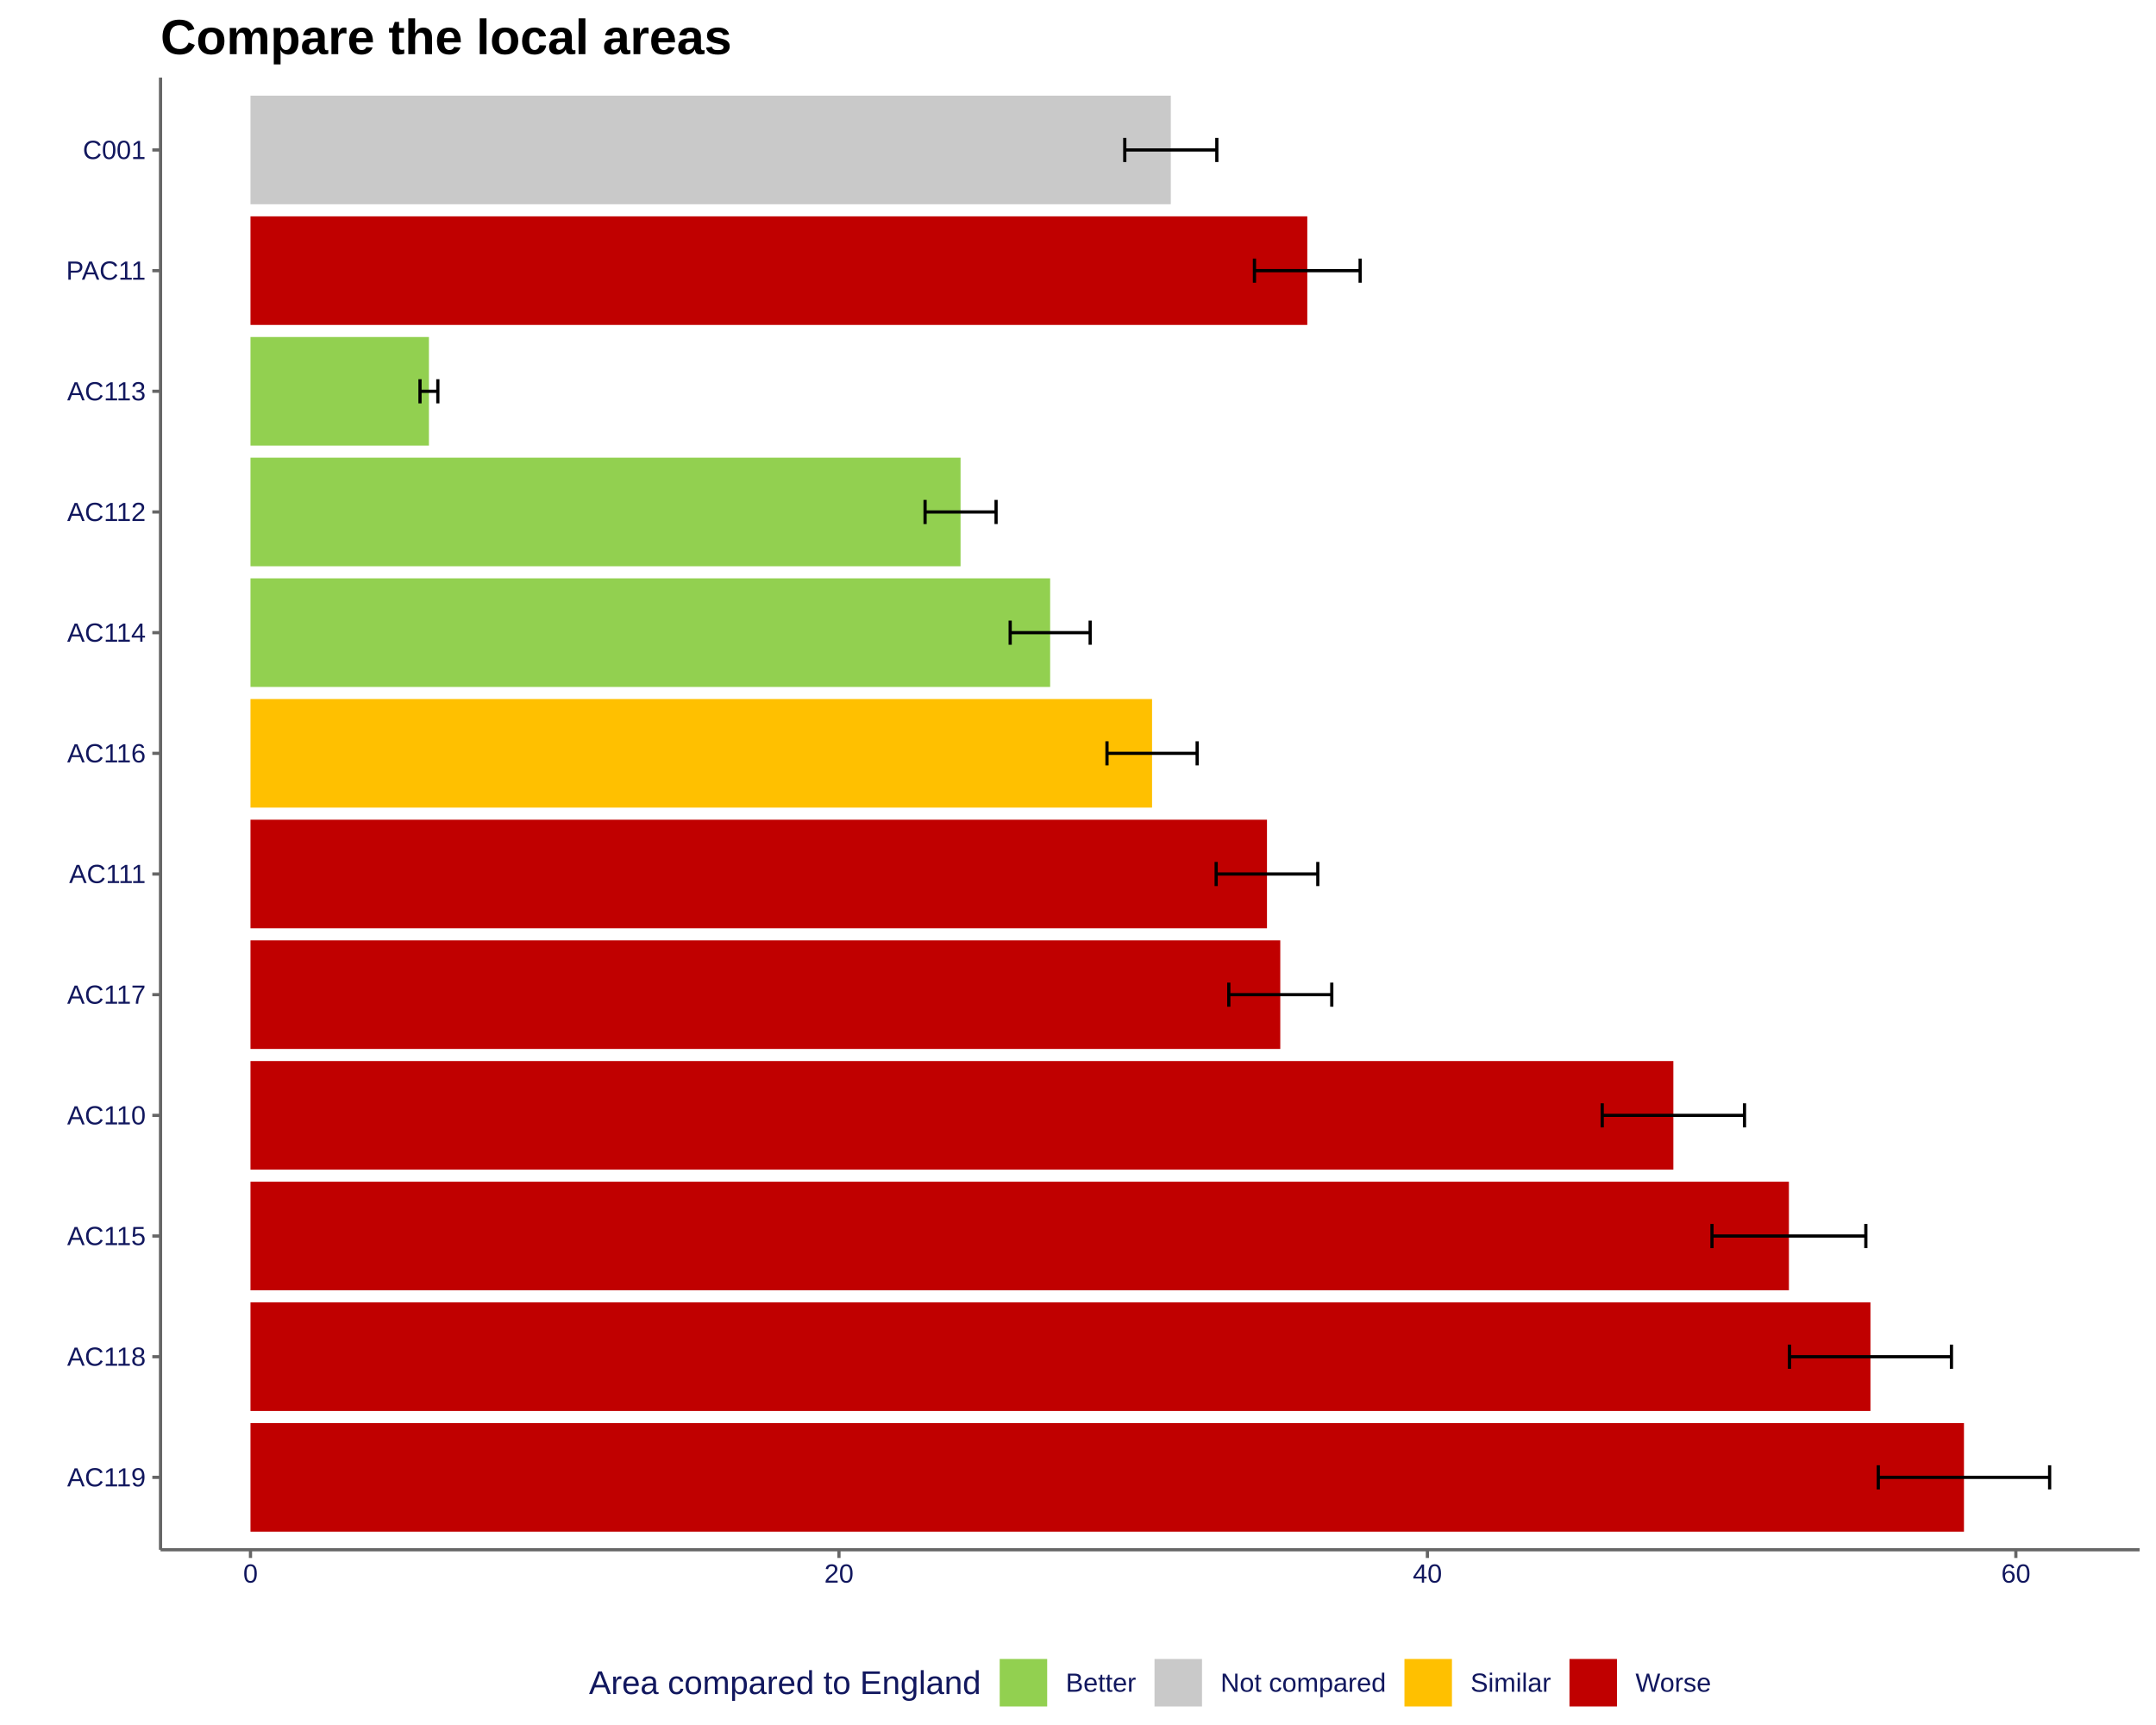
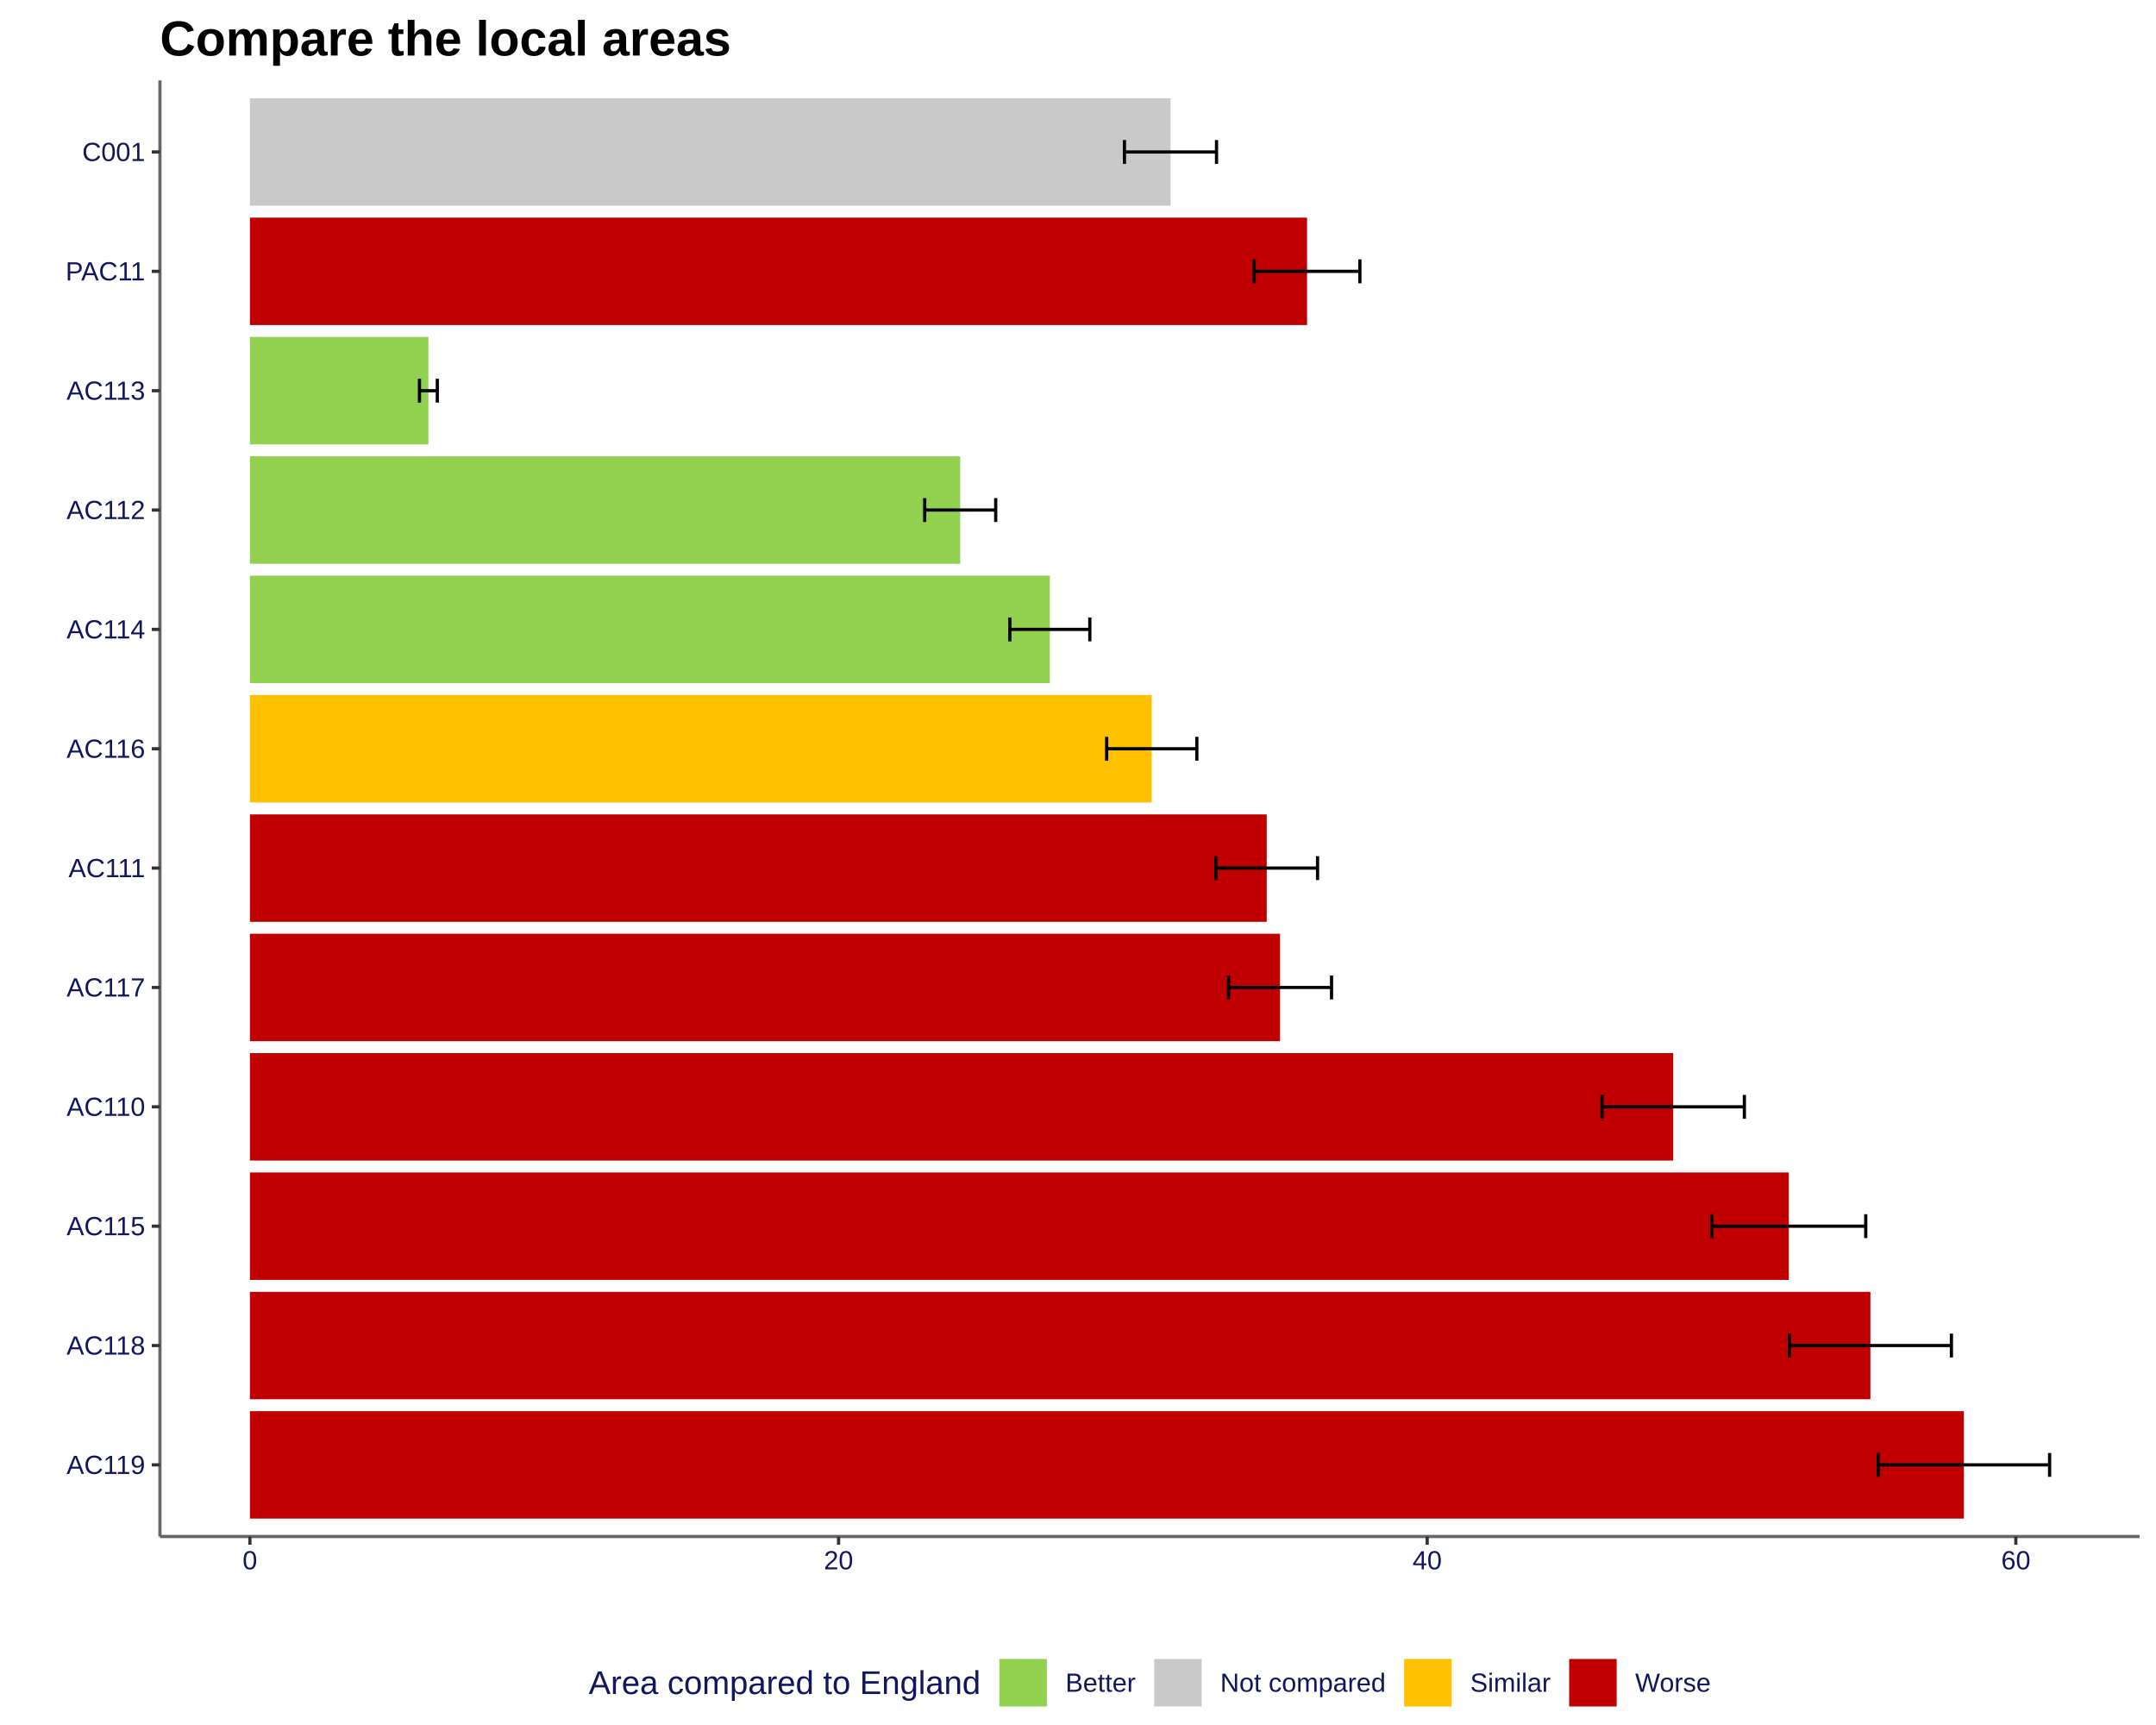
<svg xmlns="http://www.w3.org/2000/svg" viewBox="0 0 720.00 576.00">
  <defs>
    <style type="text/css">
    line, polyline, polygon, path, rect, circle {
      fill: none;
      stroke: #000000;
      stroke-linecap: round;
      stroke-linejoin: round;
      stroke-miterlimit: 10.00;
    }
  </style>
  </defs>
  <rect width="100%" height="100%" style="stroke: none; fill: #FFFFFF;" />
  <defs>
-     <clipPath id="cpNTMuNjF8NzE0LjUyfDUxNy40OXwyNS45MA==">
-       <rect x="53.61" y="25.90" width="660.91" height="491.59" />
+     <clipPath id="cpNTMuNDF8NzE0LjUyfDUxMy4wNnwyNi44NA==">
+       <rect x="53.41" y="26.84" width="661.11" height="486.22" />
    </clipPath>
  </defs>
-   <rect x="83.65" y="475.18" width="572.22" height="36.26" style="stroke-width: 1.07; stroke: none; stroke-linecap: butt; fill: #C00000;" clip-path="url(#cpNTMuNjF8NzE0LjUyfDUxNy40OXwyNS45MA==)" />
-   <rect x="83.65" y="434.88" width="540.99" height="36.26" style="stroke-width: 1.07; stroke: none; stroke-linecap: butt; fill: #C00000;" clip-path="url(#cpNTMuNjF8NzE0LjUyfDUxNy40OXwyNS45MA==)" />
-   <rect x="83.65" y="394.59" width="513.76" height="36.26" style="stroke-width: 1.07; stroke: none; stroke-linecap: butt; fill: #C00000;" clip-path="url(#cpNTMuNjF8NzE0LjUyfDUxNy40OXwyNS45MA==)" />
-   <rect x="83.65" y="354.30" width="475.17" height="36.26" style="stroke-width: 1.07; stroke: none; stroke-linecap: butt; fill: #C00000;" clip-path="url(#cpNTMuNjF8NzE0LjUyfDUxNy40OXwyNS45MA==)" />
-   <rect x="83.65" y="314.00" width="343.90" height="36.26" style="stroke-width: 1.07; stroke: none; stroke-linecap: butt; fill: #C00000;" clip-path="url(#cpNTMuNjF8NzE0LjUyfDUxNy40OXwyNS45MA==)" />
-   <rect x="83.65" y="273.71" width="339.46" height="36.26" style="stroke-width: 1.07; stroke: none; stroke-linecap: butt; fill: #C00000;" clip-path="url(#cpNTMuNjF8NzE0LjUyfDUxNy40OXwyNS45MA==)" />
-   <rect x="83.65" y="233.41" width="301.08" height="36.26" style="stroke-width: 1.07; stroke: none; stroke-linecap: butt; fill: #FFC000;" clip-path="url(#cpNTMuNjF8NzE0LjUyfDUxNy40OXwyNS45MA==)" />
-   <rect x="83.65" y="193.12" width="267.05" height="36.26" style="stroke-width: 1.07; stroke: none; stroke-linecap: butt; fill: #92D050;" clip-path="url(#cpNTMuNjF8NzE0LjUyfDUxNy40OXwyNS45MA==)" />
-   <rect x="83.65" y="152.82" width="237.13" height="36.26" style="stroke-width: 1.07; stroke: none; stroke-linecap: butt; fill: #92D050;" clip-path="url(#cpNTMuNjF8NzE0LjUyfDUxNy40OXwyNS45MA==)" />
-   <rect x="83.65" y="112.53" width="59.59" height="36.26" style="stroke-width: 1.07; stroke: none; stroke-linecap: butt; fill: #92D050;" clip-path="url(#cpNTMuNjF8NzE0LjUyfDUxNy40OXwyNS45MA==)" />
-   <rect x="83.65" y="72.24" width="352.92" height="36.26" style="stroke-width: 1.07; stroke: none; stroke-linecap: butt; fill: #C00000;" clip-path="url(#cpNTMuNjF8NzE0LjUyfDUxNy40OXwyNS45MA==)" />
-   <rect x="83.65" y="31.94" width="307.34" height="36.26" style="stroke-width: 1.07; stroke: none; stroke-linecap: butt; fill: #C9C9C9;" clip-path="url(#cpNTMuNjF8NzE0LjUyfDUxNy40OXwyNS45MA==)" />
-   <polyline points="582.58,376.46 582.58,368.40 " style="stroke-width: 1.07; stroke-linecap: butt;" clip-path="url(#cpNTMuNjF8NzE0LjUyfDUxNy40OXwyNS45MA==)" />
-   <polyline points="582.58,372.43 535.06,372.43 " style="stroke-width: 1.07; stroke-linecap: butt;" clip-path="url(#cpNTMuNjF8NzE0LjUyfDUxNy40OXwyNS45MA==)" />
-   <polyline points="535.06,376.46 535.06,368.40 " style="stroke-width: 1.07; stroke-linecap: butt;" clip-path="url(#cpNTMuNjF8NzE0LjUyfDUxNy40OXwyNS45MA==)" />
-   <polyline points="440.08,295.87 440.08,287.81 " style="stroke-width: 1.07; stroke-linecap: butt;" clip-path="url(#cpNTMuNjF8NzE0LjUyfDUxNy40OXwyNS45MA==)" />
-   <polyline points="440.08,291.84 406.14,291.84 " style="stroke-width: 1.07; stroke-linecap: butt;" clip-path="url(#cpNTMuNjF8NzE0LjUyfDUxNy40OXwyNS45MA==)" />
-   <polyline points="406.14,295.87 406.14,287.81 " style="stroke-width: 1.07; stroke-linecap: butt;" clip-path="url(#cpNTMuNjF8NzE0LjUyfDUxNy40OXwyNS45MA==)" />
-   <polyline points="332.64,174.99 332.64,166.93 " style="stroke-width: 1.07; stroke-linecap: butt;" clip-path="url(#cpNTMuNjF8NzE0LjUyfDUxNy40OXwyNS45MA==)" />
-   <polyline points="332.64,170.96 308.93,170.96 " style="stroke-width: 1.07; stroke-linecap: butt;" clip-path="url(#cpNTMuNjF8NzE0LjUyfDUxNy40OXwyNS45MA==)" />
-   <polyline points="308.93,174.99 308.93,166.93 " style="stroke-width: 1.07; stroke-linecap: butt;" clip-path="url(#cpNTMuNjF8NzE0LjUyfDUxNy40OXwyNS45MA==)" />
-   <polyline points="146.22,134.69 146.22,126.63 " style="stroke-width: 1.07; stroke-linecap: butt;" clip-path="url(#cpNTMuNjF8NzE0LjUyfDUxNy40OXwyNS45MA==)" />
-   <polyline points="146.22,130.66 140.26,130.66 " style="stroke-width: 1.07; stroke-linecap: butt;" clip-path="url(#cpNTMuNjF8NzE0LjUyfDUxNy40OXwyNS45MA==)" />
-   <polyline points="140.26,134.69 140.26,126.63 " style="stroke-width: 1.07; stroke-linecap: butt;" clip-path="url(#cpNTMuNjF8NzE0LjUyfDUxNy40OXwyNS45MA==)" />
-   <polyline points="364.06,215.28 364.06,207.22 " style="stroke-width: 1.07; stroke-linecap: butt;" clip-path="url(#cpNTMuNjF8NzE0LjUyfDUxNy40OXwyNS45MA==)" />
-   <polyline points="364.06,211.25 337.35,211.25 " style="stroke-width: 1.07; stroke-linecap: butt;" clip-path="url(#cpNTMuNjF8NzE0LjUyfDUxNy40OXwyNS45MA==)" />
-   <polyline points="337.35,215.28 337.35,207.22 " style="stroke-width: 1.07; stroke-linecap: butt;" clip-path="url(#cpNTMuNjF8NzE0LjUyfDUxNy40OXwyNS45MA==)" />
-   <polyline points="623.10,416.75 623.10,408.69 " style="stroke-width: 1.07; stroke-linecap: butt;" clip-path="url(#cpNTMuNjF8NzE0LjUyfDUxNy40OXwyNS45MA==)" />
-   <polyline points="623.10,412.72 571.72,412.72 " style="stroke-width: 1.07; stroke-linecap: butt;" clip-path="url(#cpNTMuNjF8NzE0LjUyfDUxNy40OXwyNS45MA==)" />
-   <polyline points="571.72,416.75 571.72,408.69 " style="stroke-width: 1.07; stroke-linecap: butt;" clip-path="url(#cpNTMuNjF8NzE0LjUyfDUxNy40OXwyNS45MA==)" />
-   <polyline points="399.79,255.57 399.79,247.52 " style="stroke-width: 1.07; stroke-linecap: butt;" clip-path="url(#cpNTMuNjF8NzE0LjUyfDUxNy40OXwyNS45MA==)" />
-   <polyline points="399.79,251.55 369.68,251.55 " style="stroke-width: 1.07; stroke-linecap: butt;" clip-path="url(#cpNTMuNjF8NzE0LjUyfDUxNy40OXwyNS45MA==)" />
-   <polyline points="369.68,255.57 369.68,247.52 " style="stroke-width: 1.07; stroke-linecap: butt;" clip-path="url(#cpNTMuNjF8NzE0LjUyfDUxNy40OXwyNS45MA==)" />
-   <polyline points="444.75,336.16 444.75,328.10 " style="stroke-width: 1.07; stroke-linecap: butt;" clip-path="url(#cpNTMuNjF8NzE0LjUyfDUxNy40OXwyNS45MA==)" />
-   <polyline points="444.75,332.13 410.36,332.13 " style="stroke-width: 1.07; stroke-linecap: butt;" clip-path="url(#cpNTMuNjF8NzE0LjUyfDUxNy40OXwyNS45MA==)" />
-   <polyline points="410.36,336.16 410.36,328.10 " style="stroke-width: 1.07; stroke-linecap: butt;" clip-path="url(#cpNTMuNjF8NzE0LjUyfDUxNy40OXwyNS45MA==)" />
-   <polyline points="651.69,457.05 651.69,448.99 " style="stroke-width: 1.07; stroke-linecap: butt;" clip-path="url(#cpNTMuNjF8NzE0LjUyfDUxNy40OXwyNS45MA==)" />
-   <polyline points="651.69,453.02 597.60,453.02 " style="stroke-width: 1.07; stroke-linecap: butt;" clip-path="url(#cpNTMuNjF8NzE0LjUyfDUxNy40OXwyNS45MA==)" />
-   <polyline points="597.60,457.05 597.60,448.99 " style="stroke-width: 1.07; stroke-linecap: butt;" clip-path="url(#cpNTMuNjF8NzE0LjUyfDUxNy40OXwyNS45MA==)" />
-   <polyline points="684.48,497.34 684.48,489.28 " style="stroke-width: 1.07; stroke-linecap: butt;" clip-path="url(#cpNTMuNjF8NzE0LjUyfDUxNy40OXwyNS45MA==)" />
-   <polyline points="684.48,493.31 627.26,493.31 " style="stroke-width: 1.07; stroke-linecap: butt;" clip-path="url(#cpNTMuNjF8NzE0LjUyfDUxNy40OXwyNS45MA==)" />
-   <polyline points="627.26,497.34 627.26,489.28 " style="stroke-width: 1.07; stroke-linecap: butt;" clip-path="url(#cpNTMuNjF8NzE0LjUyfDUxNy40OXwyNS45MA==)" />
-   <polyline points="454.22,94.40 454.22,86.34 " style="stroke-width: 1.07; stroke-linecap: butt;" clip-path="url(#cpNTMuNjF8NzE0LjUyfDUxNy40OXwyNS45MA==)" />
-   <polyline points="454.22,90.37 418.93,90.37 " style="stroke-width: 1.07; stroke-linecap: butt;" clip-path="url(#cpNTMuNjF8NzE0LjUyfDUxNy40OXwyNS45MA==)" />
-   <polyline points="418.93,94.40 418.93,86.34 " style="stroke-width: 1.07; stroke-linecap: butt;" clip-path="url(#cpNTMuNjF8NzE0LjUyfDUxNy40OXwyNS45MA==)" />
-   <polyline points="406.36,54.10 406.36,46.05 " style="stroke-width: 1.07; stroke-linecap: butt;" clip-path="url(#cpNTMuNjF8NzE0LjUyfDUxNy40OXwyNS45MA==)" />
-   <polyline points="406.36,50.07 375.62,50.07 " style="stroke-width: 1.07; stroke-linecap: butt;" clip-path="url(#cpNTMuNjF8NzE0LjUyfDUxNy40OXwyNS45MA==)" />
-   <polyline points="375.62,54.10 375.62,46.05 " style="stroke-width: 1.07; stroke-linecap: butt;" clip-path="url(#cpNTMuNjF8NzE0LjUyfDUxNy40OXwyNS45MA==)" />
+   <rect x="83.46" y="471.21" width="572.39" height="35.87" style="stroke-width: 1.07; stroke: none; stroke-linecap: square; stroke-linejoin: miter; fill: #C00000;" clip-path="url(#cpNTMuNDF8NzE0LjUyfDUxMy4wNnwyNi44NA==)" />
+   <rect x="83.46" y="431.36" width="541.16" height="35.87" style="stroke-width: 1.07; stroke: none; stroke-linecap: square; stroke-linejoin: miter; fill: #C00000;" clip-path="url(#cpNTMuNDF8NzE0LjUyfDUxMy4wNnwyNi44NA==)" />
+   <rect x="83.46" y="391.50" width="513.92" height="35.87" style="stroke-width: 1.07; stroke: none; stroke-linecap: square; stroke-linejoin: miter; fill: #C00000;" clip-path="url(#cpNTMuNDF8NzE0LjUyfDUxMy4wNnwyNi44NA==)" />
+   <rect x="83.46" y="351.65" width="475.31" height="35.87" style="stroke-width: 1.07; stroke: none; stroke-linecap: square; stroke-linejoin: miter; fill: #C00000;" clip-path="url(#cpNTMuNDF8NzE0LjUyfDUxMy4wNnwyNi44NA==)" />
+   <rect x="83.46" y="311.79" width="344.01" height="35.87" style="stroke-width: 1.07; stroke: none; stroke-linecap: square; stroke-linejoin: miter; fill: #C00000;" clip-path="url(#cpNTMuNDF8NzE0LjUyfDUxMy4wNnwyNi44NA==)" />
+   <rect x="83.46" y="271.94" width="339.56" height="35.87" style="stroke-width: 1.07; stroke: none; stroke-linecap: square; stroke-linejoin: miter; fill: #C00000;" clip-path="url(#cpNTMuNDF8NzE0LjUyfDUxMy4wNnwyNi44NA==)" />
+   <rect x="83.46" y="232.08" width="301.17" height="35.87" style="stroke-width: 1.07; stroke: none; stroke-linecap: square; stroke-linejoin: miter; fill: #FFC000;" clip-path="url(#cpNTMuNDF8NzE0LjUyfDUxMy4wNnwyNi44NA==)" />
+   <rect x="83.46" y="192.23" width="267.14" height="35.87" style="stroke-width: 1.07; stroke: none; stroke-linecap: square; stroke-linejoin: miter; fill: #92D050;" clip-path="url(#cpNTMuNDF8NzE0LjUyfDUxMy4wNnwyNi44NA==)" />
+   <rect x="83.46" y="152.38" width="237.20" height="35.87" style="stroke-width: 1.07; stroke: none; stroke-linecap: square; stroke-linejoin: miter; fill: #92D050;" clip-path="url(#cpNTMuNDF8NzE0LjUyfDUxMy4wNnwyNi44NA==)" />
+   <rect x="83.46" y="112.52" width="59.61" height="35.87" style="stroke-width: 1.07; stroke: none; stroke-linecap: square; stroke-linejoin: miter; fill: #92D050;" clip-path="url(#cpNTMuNDF8NzE0LjUyfDUxMy4wNnwyNi44NA==)" />
+   <rect x="83.46" y="72.67" width="353.03" height="35.87" style="stroke-width: 1.07; stroke: none; stroke-linecap: square; stroke-linejoin: miter; fill: #C00000;" clip-path="url(#cpNTMuNDF8NzE0LjUyfDUxMy4wNnwyNi44NA==)" />
+   <rect x="83.46" y="32.81" width="307.43" height="35.87" style="stroke-width: 1.07; stroke: none; stroke-linecap: square; stroke-linejoin: miter; fill: #C9C9C9;" clip-path="url(#cpNTMuNDF8NzE0LjUyfDUxMy4wNnwyNi44NA==)" />
+   <polyline points="582.54,373.57 582.54,365.60 " style="stroke-width: 1.07; stroke-linecap: butt;" clip-path="url(#cpNTMuNDF8NzE0LjUyfDUxMy4wNnwyNi44NA==)" />
+   <polyline points="582.54,369.58 535.01,369.58 " style="stroke-width: 1.07; stroke-linecap: butt;" clip-path="url(#cpNTMuNDF8NzE0LjUyfDUxMy4wNnwyNi44NA==)" />
+   <polyline points="535.01,373.57 535.01,365.60 " style="stroke-width: 1.07; stroke-linecap: butt;" clip-path="url(#cpNTMuNDF8NzE0LjUyfDUxMy4wNnwyNi44NA==)" />
+   <polyline points="440.00,293.86 440.00,285.89 " style="stroke-width: 1.07; stroke-linecap: butt;" clip-path="url(#cpNTMuNDF8NzE0LjUyfDUxMy4wNnwyNi44NA==)" />
+   <polyline points="440.00,289.87 406.04,289.87 " style="stroke-width: 1.07; stroke-linecap: butt;" clip-path="url(#cpNTMuNDF8NzE0LjUyfDUxMy4wNnwyNi44NA==)" />
+   <polyline points="406.04,293.86 406.04,285.89 " style="stroke-width: 1.07; stroke-linecap: butt;" clip-path="url(#cpNTMuNDF8NzE0LjUyfDUxMy4wNnwyNi44NA==)" />
+   <polyline points="332.52,174.30 332.52,166.33 " style="stroke-width: 1.07; stroke-linecap: butt;" clip-path="url(#cpNTMuNDF8NzE0LjUyfDUxMy4wNnwyNi44NA==)" />
+   <polyline points="332.52,170.31 308.80,170.31 " style="stroke-width: 1.07; stroke-linecap: butt;" clip-path="url(#cpNTMuNDF8NzE0LjUyfDUxMy4wNnwyNi44NA==)" />
+   <polyline points="308.80,174.30 308.80,166.33 " style="stroke-width: 1.07; stroke-linecap: butt;" clip-path="url(#cpNTMuNDF8NzE0LjUyfDUxMy4wNnwyNi44NA==)" />
+   <polyline points="146.04,134.44 146.04,126.47 " style="stroke-width: 1.07; stroke-linecap: butt;" clip-path="url(#cpNTMuNDF8NzE0LjUyfDUxMy4wNnwyNi44NA==)" />
+   <polyline points="146.04,130.46 140.08,130.46 " style="stroke-width: 1.07; stroke-linecap: butt;" clip-path="url(#cpNTMuNDF8NzE0LjUyfDUxMy4wNnwyNi44NA==)" />
+   <polyline points="140.08,134.44 140.08,126.47 " style="stroke-width: 1.07; stroke-linecap: butt;" clip-path="url(#cpNTMuNDF8NzE0LjUyfDUxMy4wNnwyNi44NA==)" />
+   <polyline points="363.95,214.15 363.95,206.18 " style="stroke-width: 1.07; stroke-linecap: butt;" clip-path="url(#cpNTMuNDF8NzE0LjUyfDUxMy4wNnwyNi44NA==)" />
+   <polyline points="363.95,210.16 337.24,210.16 " style="stroke-width: 1.07; stroke-linecap: butt;" clip-path="url(#cpNTMuNDF8NzE0LjUyfDUxMy4wNnwyNi44NA==)" />
+   <polyline points="337.24,214.15 337.24,206.18 " style="stroke-width: 1.07; stroke-linecap: butt;" clip-path="url(#cpNTMuNDF8NzE0LjUyfDUxMy4wNnwyNi44NA==)" />
+   <polyline points="623.07,413.42 623.07,405.45 " style="stroke-width: 1.07; stroke-linecap: butt;" clip-path="url(#cpNTMuNDF8NzE0LjUyfDUxMy4wNnwyNi44NA==)" />
+   <polyline points="623.07,409.44 571.68,409.44 " style="stroke-width: 1.07; stroke-linecap: butt;" clip-path="url(#cpNTMuNDF8NzE0LjUyfDUxMy4wNnwyNi44NA==)" />
+   <polyline points="571.68,413.42 571.68,405.45 " style="stroke-width: 1.07; stroke-linecap: butt;" clip-path="url(#cpNTMuNDF8NzE0LjUyfDUxMy4wNnwyNi44NA==)" />
+   <polyline points="399.69,254.00 399.69,246.03 " style="stroke-width: 1.07; stroke-linecap: butt;" clip-path="url(#cpNTMuNDF8NzE0LjUyfDUxMy4wNnwyNi44NA==)" />
+   <polyline points="399.69,250.02 369.57,250.02 " style="stroke-width: 1.07; stroke-linecap: butt;" clip-path="url(#cpNTMuNDF8NzE0LjUyfDUxMy4wNnwyNi44NA==)" />
+   <polyline points="369.57,254.00 369.57,246.03 " style="stroke-width: 1.07; stroke-linecap: butt;" clip-path="url(#cpNTMuNDF8NzE0LjUyfDUxMy4wNnwyNi44NA==)" />
+   <polyline points="444.67,333.71 444.67,325.74 " style="stroke-width: 1.07; stroke-linecap: butt;" clip-path="url(#cpNTMuNDF8NzE0LjUyfDUxMy4wNnwyNi44NA==)" />
+   <polyline points="444.67,329.73 410.27,329.73 " style="stroke-width: 1.07; stroke-linecap: butt;" clip-path="url(#cpNTMuNDF8NzE0LjUyfDUxMy4wNnwyNi44NA==)" />
+   <polyline points="410.27,333.71 410.27,325.74 " style="stroke-width: 1.07; stroke-linecap: butt;" clip-path="url(#cpNTMuNDF8NzE0LjUyfDUxMy4wNnwyNi44NA==)" />
+   <polyline points="651.68,453.27 651.68,445.30 " style="stroke-width: 1.07; stroke-linecap: butt;" clip-path="url(#cpNTMuNDF8NzE0LjUyfDUxMy4wNnwyNi44NA==)" />
+   <polyline points="651.68,449.29 597.56,449.29 " style="stroke-width: 1.07; stroke-linecap: butt;" clip-path="url(#cpNTMuNDF8NzE0LjUyfDUxMy4wNnwyNi44NA==)" />
+   <polyline points="597.56,453.27 597.56,445.30 " style="stroke-width: 1.07; stroke-linecap: butt;" clip-path="url(#cpNTMuNDF8NzE0LjUyfDUxMy4wNnwyNi44NA==)" />
+   <polyline points="684.47,493.13 684.47,485.16 " style="stroke-width: 1.07; stroke-linecap: butt;" clip-path="url(#cpNTMuNDF8NzE0LjUyfDUxMy4wNnwyNi44NA==)" />
+   <polyline points="684.47,489.14 627.23,489.14 " style="stroke-width: 1.07; stroke-linecap: butt;" clip-path="url(#cpNTMuNDF8NzE0LjUyfDUxMy4wNnwyNi44NA==)" />
+   <polyline points="627.23,493.13 627.23,485.16 " style="stroke-width: 1.07; stroke-linecap: butt;" clip-path="url(#cpNTMuNDF8NzE0LjUyfDUxMy4wNnwyNi44NA==)" />
+   <polyline points="454.14,94.59 454.14,86.62 " style="stroke-width: 1.07; stroke-linecap: butt;" clip-path="url(#cpNTMuNDF8NzE0LjUyfDUxMy4wNnwyNi44NA==)" />
+   <polyline points="454.14,90.60 418.84,90.60 " style="stroke-width: 1.07; stroke-linecap: butt;" clip-path="url(#cpNTMuNDF8NzE0LjUyfDUxMy4wNnwyNi44NA==)" />
+   <polyline points="418.84,94.59 418.84,86.62 " style="stroke-width: 1.07; stroke-linecap: butt;" clip-path="url(#cpNTMuNDF8NzE0LjUyfDUxMy4wNnwyNi44NA==)" />
+   <polyline points="406.26,54.73 406.26,46.76 " style="stroke-width: 1.07; stroke-linecap: butt;" clip-path="url(#cpNTMuNDF8NzE0LjUyfDUxMy4wNnwyNi44NA==)" />
+   <polyline points="406.26,50.75 375.52,50.75 " style="stroke-width: 1.07; stroke-linecap: butt;" clip-path="url(#cpNTMuNDF8NzE0LjUyfDUxMy4wNnwyNi44NA==)" />
+   <polyline points="375.52,54.73 375.52,46.76 " style="stroke-width: 1.07; stroke-linecap: butt;" clip-path="url(#cpNTMuNDF8NzE0LjUyfDUxMy4wNnwyNi44NA==)" />
  <defs>
    <clipPath id="cpMC4wMHw3MjAuMDB8NTc2LjAwfDAuMDA=">
      <rect x="0.00" y="0.00" width="720.00" height="576.00" />
    </clipPath>
  </defs>
-   <polyline points="53.61,517.49 53.61,25.90 " style="stroke-width: 1.07; stroke: #666666; stroke-linecap: butt;" clip-path="url(#cpMC4wMHw3MjAuMDB8NTc2LjAwfDAuMDA=)" />
+   <polyline points="53.41,513.06 53.41,26.84 " style="stroke-width: 1.07; stroke: #666666; stroke-linecap: butt;" clip-path="url(#cpMC4wMHw3MjAuMDB8NTc2LjAwfDAuMDA=)" />
  <g clip-path="url(#cpMC4wMHw3MjAuMDB8NTc2LjAwfDAuMDA=)">
-     <text x="22.43" y="496.33" style="font-size: 8.80px; fill: #11175E; font-family: Liberation Sans;" textLength="26.25px" lengthAdjust="spacingAndGlyphs">AC119</text>
+     <text x="22.23" y="492.17" style="font-size: 8.80px; fill: #11175E; font-family: Liberation Sans;" textLength="26.25px" lengthAdjust="spacingAndGlyphs">AC119</text>
  </g>
  <g clip-path="url(#cpMC4wMHw3MjAuMDB8NTc2LjAwfDAuMDA=)">
-     <text x="22.43" y="456.04" style="font-size: 8.80px; fill: #11175E; font-family: Liberation Sans;" textLength="26.25px" lengthAdjust="spacingAndGlyphs">AC118</text>
+     <text x="22.23" y="452.31" style="font-size: 8.80px; fill: #11175E; font-family: Liberation Sans;" textLength="26.25px" lengthAdjust="spacingAndGlyphs">AC118</text>
  </g>
  <g clip-path="url(#cpMC4wMHw3MjAuMDB8NTc2LjAwfDAuMDA=)">
-     <text x="22.43" y="415.75" style="font-size: 8.80px; fill: #11175E; font-family: Liberation Sans;" textLength="26.25px" lengthAdjust="spacingAndGlyphs">AC115</text>
+     <text x="22.23" y="412.46" style="font-size: 8.80px; fill: #11175E; font-family: Liberation Sans;" textLength="26.25px" lengthAdjust="spacingAndGlyphs">AC115</text>
  </g>
  <g clip-path="url(#cpMC4wMHw3MjAuMDB8NTc2LjAwfDAuMDA=)">
-     <text x="22.43" y="375.45" style="font-size: 8.80px; fill: #11175E; font-family: Liberation Sans;" textLength="26.25px" lengthAdjust="spacingAndGlyphs">AC110</text>
+     <text x="22.23" y="372.60" style="font-size: 8.80px; fill: #11175E; font-family: Liberation Sans;" textLength="26.25px" lengthAdjust="spacingAndGlyphs">AC110</text>
  </g>
  <g clip-path="url(#cpMC4wMHw3MjAuMDB8NTc2LjAwfDAuMDA=)">
-     <text x="22.43" y="335.16" style="font-size: 8.80px; fill: #11175E; font-family: Liberation Sans;" textLength="26.25px" lengthAdjust="spacingAndGlyphs">AC117</text>
+     <text x="22.23" y="332.75" style="font-size: 8.80px; fill: #11175E; font-family: Liberation Sans;" textLength="26.25px" lengthAdjust="spacingAndGlyphs">AC117</text>
  </g>
  <g clip-path="url(#cpMC4wMHw3MjAuMDB8NTc2LjAwfDAuMDA=)">
-     <text x="23.09" y="294.86" style="font-size: 8.80px; fill: #11175E; font-family: Liberation Sans;" textLength="25.59px" lengthAdjust="spacingAndGlyphs">AC111</text>
+     <text x="22.88" y="292.90" style="font-size: 8.80px; fill: #11175E; font-family: Liberation Sans;" textLength="25.59px" lengthAdjust="spacingAndGlyphs">AC111</text>
  </g>
  <g clip-path="url(#cpMC4wMHw3MjAuMDB8NTc2LjAwfDAuMDA=)">
-     <text x="22.43" y="254.57" style="font-size: 8.80px; fill: #11175E; font-family: Liberation Sans;" textLength="26.25px" lengthAdjust="spacingAndGlyphs">AC116</text>
+     <text x="22.23" y="253.04" style="font-size: 8.80px; fill: #11175E; font-family: Liberation Sans;" textLength="26.25px" lengthAdjust="spacingAndGlyphs">AC116</text>
  </g>
  <g clip-path="url(#cpMC4wMHw3MjAuMDB8NTc2LjAwfDAuMDA=)">
-     <text x="22.43" y="214.27" style="font-size: 8.80px; fill: #11175E; font-family: Liberation Sans;" textLength="26.25px" lengthAdjust="spacingAndGlyphs">AC114</text>
+     <text x="22.23" y="213.19" style="font-size: 8.80px; fill: #11175E; font-family: Liberation Sans;" textLength="26.25px" lengthAdjust="spacingAndGlyphs">AC114</text>
  </g>
  <g clip-path="url(#cpMC4wMHw3MjAuMDB8NTc2LjAwfDAuMDA=)">
-     <text x="22.43" y="173.98" style="font-size: 8.80px; fill: #11175E; font-family: Liberation Sans;" textLength="26.25px" lengthAdjust="spacingAndGlyphs">AC112</text>
+     <text x="22.23" y="173.33" style="font-size: 8.80px; fill: #11175E; font-family: Liberation Sans;" textLength="26.25px" lengthAdjust="spacingAndGlyphs">AC112</text>
  </g>
  <g clip-path="url(#cpMC4wMHw3MjAuMDB8NTc2LjAwfDAuMDA=)">
-     <text x="22.43" y="133.69" style="font-size: 8.80px; fill: #11175E; font-family: Liberation Sans;" textLength="26.25px" lengthAdjust="spacingAndGlyphs">AC113</text>
+     <text x="22.23" y="133.48" style="font-size: 8.80px; fill: #11175E; font-family: Liberation Sans;" textLength="26.25px" lengthAdjust="spacingAndGlyphs">AC113</text>
  </g>
  <g clip-path="url(#cpMC4wMHw3MjAuMDB8NTc2LjAwfDAuMDA=)">
-     <text x="22.10" y="93.39" style="font-size: 8.80px; fill: #11175E; font-family: Liberation Sans;" textLength="26.58px" lengthAdjust="spacingAndGlyphs">PAC11</text>
+     <text x="21.90" y="93.63" style="font-size: 8.80px; fill: #11175E; font-family: Liberation Sans;" textLength="26.58px" lengthAdjust="spacingAndGlyphs">PAC11</text>
  </g>
  <g clip-path="url(#cpMC4wMHw3MjAuMDB8NTc2LjAwfDAuMDA=)">
-     <text x="27.65" y="53.10" style="font-size: 8.80px; fill: #11175E; font-family: Liberation Sans;" textLength="21.03px" lengthAdjust="spacingAndGlyphs">C001</text>
+     <text x="27.45" y="53.77" style="font-size: 8.80px; fill: #11175E; font-family: Liberation Sans;" textLength="21.03px" lengthAdjust="spacingAndGlyphs">C001</text>
  </g>
-   <polyline points="50.87,493.31 53.61,493.31 " style="stroke-width: 1.07; stroke: #666666; stroke-linecap: butt;" clip-path="url(#cpMC4wMHw3MjAuMDB8NTc2LjAwfDAuMDA=)" />
-   <polyline points="50.87,453.02 53.61,453.02 " style="stroke-width: 1.07; stroke: #666666; stroke-linecap: butt;" clip-path="url(#cpMC4wMHw3MjAuMDB8NTc2LjAwfDAuMDA=)" />
-   <polyline points="50.87,412.72 53.61,412.72 " style="stroke-width: 1.07; stroke: #666666; stroke-linecap: butt;" clip-path="url(#cpMC4wMHw3MjAuMDB8NTc2LjAwfDAuMDA=)" />
-   <polyline points="50.87,372.43 53.61,372.43 " style="stroke-width: 1.07; stroke: #666666; stroke-linecap: butt;" clip-path="url(#cpMC4wMHw3MjAuMDB8NTc2LjAwfDAuMDA=)" />
-   <polyline points="50.87,332.13 53.61,332.13 " style="stroke-width: 1.07; stroke: #666666; stroke-linecap: butt;" clip-path="url(#cpMC4wMHw3MjAuMDB8NTc2LjAwfDAuMDA=)" />
-   <polyline points="50.87,291.84 53.61,291.84 " style="stroke-width: 1.07; stroke: #666666; stroke-linecap: butt;" clip-path="url(#cpMC4wMHw3MjAuMDB8NTc2LjAwfDAuMDA=)" />
-   <polyline points="50.87,251.55 53.61,251.55 " style="stroke-width: 1.07; stroke: #666666; stroke-linecap: butt;" clip-path="url(#cpMC4wMHw3MjAuMDB8NTc2LjAwfDAuMDA=)" />
-   <polyline points="50.87,211.25 53.61,211.25 " style="stroke-width: 1.07; stroke: #666666; stroke-linecap: butt;" clip-path="url(#cpMC4wMHw3MjAuMDB8NTc2LjAwfDAuMDA=)" />
-   <polyline points="50.87,170.96 53.61,170.96 " style="stroke-width: 1.07; stroke: #666666; stroke-linecap: butt;" clip-path="url(#cpMC4wMHw3MjAuMDB8NTc2LjAwfDAuMDA=)" />
-   <polyline points="50.87,130.66 53.61,130.66 " style="stroke-width: 1.07; stroke: #666666; stroke-linecap: butt;" clip-path="url(#cpMC4wMHw3MjAuMDB8NTc2LjAwfDAuMDA=)" />
-   <polyline points="50.87,90.37 53.61,90.37 " style="stroke-width: 1.07; stroke: #666666; stroke-linecap: butt;" clip-path="url(#cpMC4wMHw3MjAuMDB8NTc2LjAwfDAuMDA=)" />
-   <polyline points="50.87,50.07 53.61,50.07 " style="stroke-width: 1.07; stroke: #666666; stroke-linecap: butt;" clip-path="url(#cpMC4wMHw3MjAuMDB8NTc2LjAwfDAuMDA=)" />
-   <polyline points="53.61,517.49 714.52,517.49 " style="stroke-width: 1.07; stroke: #666666; stroke-linecap: butt;" clip-path="url(#cpMC4wMHw3MjAuMDB8NTc2LjAwfDAuMDA=)" />
-   <polyline points="83.65,520.23 83.65,517.49 " style="stroke-width: 1.07; stroke: #666666; stroke-linecap: butt;" clip-path="url(#cpMC4wMHw3MjAuMDB8NTc2LjAwfDAuMDA=)" />
-   <polyline points="280.17,520.23 280.17,517.49 " style="stroke-width: 1.07; stroke: #666666; stroke-linecap: butt;" clip-path="url(#cpMC4wMHw3MjAuMDB8NTc2LjAwfDAuMDA=)" />
-   <polyline points="476.68,520.23 476.68,517.49 " style="stroke-width: 1.07; stroke: #666666; stroke-linecap: butt;" clip-path="url(#cpMC4wMHw3MjAuMDB8NTc2LjAwfDAuMDA=)" />
-   <polyline points="673.20,520.23 673.20,517.49 " style="stroke-width: 1.07; stroke: #666666; stroke-linecap: butt;" clip-path="url(#cpMC4wMHw3MjAuMDB8NTc2LjAwfDAuMDA=)" />
+   <polyline points="50.67,489.14 53.41,489.14 " style="stroke-width: 1.07; stroke: #333333; stroke-linecap: butt;" clip-path="url(#cpMC4wMHw3MjAuMDB8NTc2LjAwfDAuMDA=)" />
+   <polyline points="50.67,449.29 53.41,449.29 " style="stroke-width: 1.07; stroke: #333333; stroke-linecap: butt;" clip-path="url(#cpMC4wMHw3MjAuMDB8NTc2LjAwfDAuMDA=)" />
+   <polyline points="50.67,409.44 53.41,409.44 " style="stroke-width: 1.07; stroke: #333333; stroke-linecap: butt;" clip-path="url(#cpMC4wMHw3MjAuMDB8NTc2LjAwfDAuMDA=)" />
+   <polyline points="50.67,369.58 53.41,369.58 " style="stroke-width: 1.07; stroke: #333333; stroke-linecap: butt;" clip-path="url(#cpMC4wMHw3MjAuMDB8NTc2LjAwfDAuMDA=)" />
+   <polyline points="50.67,329.73 53.41,329.73 " style="stroke-width: 1.07; stroke: #333333; stroke-linecap: butt;" clip-path="url(#cpMC4wMHw3MjAuMDB8NTc2LjAwfDAuMDA=)" />
+   <polyline points="50.67,289.87 53.41,289.87 " style="stroke-width: 1.07; stroke: #333333; stroke-linecap: butt;" clip-path="url(#cpMC4wMHw3MjAuMDB8NTc2LjAwfDAuMDA=)" />
+   <polyline points="50.67,250.02 53.41,250.02 " style="stroke-width: 1.07; stroke: #333333; stroke-linecap: butt;" clip-path="url(#cpMC4wMHw3MjAuMDB8NTc2LjAwfDAuMDA=)" />
+   <polyline points="50.67,210.16 53.41,210.16 " style="stroke-width: 1.07; stroke: #333333; stroke-linecap: butt;" clip-path="url(#cpMC4wMHw3MjAuMDB8NTc2LjAwfDAuMDA=)" />
+   <polyline points="50.67,170.31 53.41,170.31 " style="stroke-width: 1.07; stroke: #333333; stroke-linecap: butt;" clip-path="url(#cpMC4wMHw3MjAuMDB8NTc2LjAwfDAuMDA=)" />
+   <polyline points="50.67,130.46 53.41,130.46 " style="stroke-width: 1.07; stroke: #333333; stroke-linecap: butt;" clip-path="url(#cpMC4wMHw3MjAuMDB8NTc2LjAwfDAuMDA=)" />
+   <polyline points="50.67,90.60 53.41,90.60 " style="stroke-width: 1.07; stroke: #333333; stroke-linecap: butt;" clip-path="url(#cpMC4wMHw3MjAuMDB8NTc2LjAwfDAuMDA=)" />
+   <polyline points="50.67,50.75 53.41,50.75 " style="stroke-width: 1.07; stroke: #333333; stroke-linecap: butt;" clip-path="url(#cpMC4wMHw3MjAuMDB8NTc2LjAwfDAuMDA=)" />
+   <polyline points="53.41,513.06 714.52,513.06 " style="stroke-width: 1.07; stroke: #666666; stroke-linecap: butt;" clip-path="url(#cpMC4wMHw3MjAuMDB8NTc2LjAwfDAuMDA=)" />
+   <polyline points="83.46,515.80 83.46,513.06 " style="stroke-width: 1.07; stroke: #333333; stroke-linecap: butt;" clip-path="url(#cpMC4wMHw3MjAuMDB8NTc2LjAwfDAuMDA=)" />
+   <polyline points="280.04,515.80 280.04,513.06 " style="stroke-width: 1.07; stroke: #333333; stroke-linecap: butt;" clip-path="url(#cpMC4wMHw3MjAuMDB8NTc2LjAwfDAuMDA=)" />
+   <polyline points="476.61,515.80 476.61,513.06 " style="stroke-width: 1.07; stroke: #333333; stroke-linecap: butt;" clip-path="url(#cpMC4wMHw3MjAuMDB8NTc2LjAwfDAuMDA=)" />
+   <polyline points="673.19,515.80 673.19,513.06 " style="stroke-width: 1.07; stroke: #333333; stroke-linecap: butt;" clip-path="url(#cpMC4wMHw3MjAuMDB8NTc2LjAwfDAuMDA=)" />
  <g clip-path="url(#cpMC4wMHw3MjAuMDB8NTc2LjAwfDAuMDA=)">
-     <text x="81.21" y="528.46" style="font-size: 8.80px; fill: #11175E; font-family: Liberation Sans;" textLength="4.89px" lengthAdjust="spacingAndGlyphs">0</text>
+     <text x="81.01" y="524.03" style="font-size: 8.80px; fill: #11175E; font-family: Liberation Sans;" textLength="4.89px" lengthAdjust="spacingAndGlyphs">0</text>
  </g>
  <g clip-path="url(#cpMC4wMHw3MjAuMDB8NTc2LjAwfDAuMDA=)">
-     <text x="275.28" y="528.46" style="font-size: 8.80px; fill: #11175E; font-family: Liberation Sans;" textLength="9.78px" lengthAdjust="spacingAndGlyphs">20</text>
+     <text x="275.14" y="524.03" style="font-size: 8.80px; fill: #11175E; font-family: Liberation Sans;" textLength="9.78px" lengthAdjust="spacingAndGlyphs">20</text>
  </g>
  <g clip-path="url(#cpMC4wMHw3MjAuMDB8NTc2LjAwfDAuMDA=)">
-     <text x="471.79" y="528.46" style="font-size: 8.80px; fill: #11175E; font-family: Liberation Sans;" textLength="9.78px" lengthAdjust="spacingAndGlyphs">40</text>
+     <text x="471.72" y="524.03" style="font-size: 8.80px; fill: #11175E; font-family: Liberation Sans;" textLength="9.78px" lengthAdjust="spacingAndGlyphs">40</text>
  </g>
  <g clip-path="url(#cpMC4wMHw3MjAuMDB8NTc2LjAwfDAuMDA=)">
-     <text x="668.31" y="528.46" style="font-size: 8.80px; fill: #11175E; font-family: Liberation Sans;" textLength="9.78px" lengthAdjust="spacingAndGlyphs">60</text>
+     <text x="668.30" y="524.03" style="font-size: 8.80px; fill: #11175E; font-family: Liberation Sans;" textLength="9.78px" lengthAdjust="spacingAndGlyphs">60</text>
  </g>
-   <rect x="196.70" y="553.24" width="374.74" height="17.28" style="stroke-width: 1.07; stroke: none; fill: #FFFFFF;" clip-path="url(#cpMC4wMHw3MjAuMDB8NTc2LjAwfDAuMDA=)" />
+   <rect x="196.60" y="553.24" width="374.74" height="17.28" style="stroke-width: 1.07; stroke: none; fill: #FFFFFF;" clip-path="url(#cpMC4wMHw3MjAuMDB8NTc2LjAwfDAuMDA=)" />
  <g clip-path="url(#cpMC4wMHw3MjAuMDB8NTc2LjAwfDAuMDA=)">
-     <text x="196.70" y="565.66" style="font-size: 11.00px; fill: #11175E; font-family: Liberation Sans;" textLength="130.97px" lengthAdjust="spacingAndGlyphs">Area compared to England</text>
+     <text x="196.60" y="565.66" style="font-size: 11.00px; fill: #11175E; font-family: Liberation Sans;" textLength="130.97px" lengthAdjust="spacingAndGlyphs">Area compared to England</text>
  </g>
-   <rect x="333.15" y="553.24" width="17.28" height="17.28" style="stroke-width: 1.07; stroke: #FFFFFF;" clip-path="url(#cpMC4wMHw3MjAuMDB8NTc2LjAwfDAuMDA=)" />
-   <rect x="333.85" y="553.95" width="15.86" height="15.86" style="stroke-width: 1.07; stroke: none; stroke-linejoin: miter; fill: #92D050;" clip-path="url(#cpMC4wMHw3MjAuMDB8NTc2LjAwfDAuMDA=)" />
-   <rect x="384.84" y="553.24" width="17.28" height="17.28" style="stroke-width: 1.07; stroke: #FFFFFF;" clip-path="url(#cpMC4wMHw3MjAuMDB8NTc2LjAwfDAuMDA=)" />
-   <rect x="385.55" y="553.95" width="15.86" height="15.86" style="stroke-width: 1.07; stroke: none; stroke-linejoin: miter; fill: #C9C9C9;" clip-path="url(#cpMC4wMHw3MjAuMDB8NTc2LjAwfDAuMDA=)" />
-   <rect x="468.31" y="553.24" width="17.28" height="17.28" style="stroke-width: 1.07; stroke: #FFFFFF;" clip-path="url(#cpMC4wMHw3MjAuMDB8NTc2LjAwfDAuMDA=)" />
-   <rect x="469.02" y="553.95" width="15.86" height="15.86" style="stroke-width: 1.07; stroke: none; stroke-linejoin: miter; fill: #FFC000;" clip-path="url(#cpMC4wMHw3MjAuMDB8NTc2LjAwfDAuMDA=)" />
-   <rect x="523.42" y="553.24" width="17.28" height="17.28" style="stroke-width: 1.07; stroke: #FFFFFF;" clip-path="url(#cpMC4wMHw3MjAuMDB8NTc2LjAwfDAuMDA=)" />
-   <rect x="524.13" y="553.95" width="15.86" height="15.86" style="stroke-width: 1.07; stroke: none; stroke-linejoin: miter; fill: #C00000;" clip-path="url(#cpMC4wMHw3MjAuMDB8NTc2LjAwfDAuMDA=)" />
+   <rect x="333.04" y="553.24" width="17.28" height="17.28" style="stroke-width: 1.07; stroke: #FFFFFF;" clip-path="url(#cpMC4wMHw3MjAuMDB8NTc2LjAwfDAuMDA=)" />
+   <rect x="333.75" y="553.95" width="15.86" height="15.86" style="stroke-width: 1.07; stroke: none; stroke-linecap: square; stroke-linejoin: miter; fill: #92D050;" clip-path="url(#cpMC4wMHw3MjAuMDB8NTc2LjAwfDAuMDA=)" />
+   <rect x="384.74" y="553.24" width="17.28" height="17.28" style="stroke-width: 1.07; stroke: #FFFFFF;" clip-path="url(#cpMC4wMHw3MjAuMDB8NTc2LjAwfDAuMDA=)" />
+   <rect x="385.44" y="553.95" width="15.86" height="15.86" style="stroke-width: 1.07; stroke: none; stroke-linecap: square; stroke-linejoin: miter; fill: #C9C9C9;" clip-path="url(#cpMC4wMHw3MjAuMDB8NTc2LjAwfDAuMDA=)" />
+   <rect x="468.21" y="553.24" width="17.28" height="17.28" style="stroke-width: 1.07; stroke: #FFFFFF;" clip-path="url(#cpMC4wMHw3MjAuMDB8NTc2LjAwfDAuMDA=)" />
+   <rect x="468.92" y="553.95" width="15.86" height="15.86" style="stroke-width: 1.07; stroke: none; stroke-linecap: square; stroke-linejoin: miter; fill: #FFC000;" clip-path="url(#cpMC4wMHw3MjAuMDB8NTc2LjAwfDAuMDA=)" />
+   <rect x="523.32" y="553.24" width="17.28" height="17.28" style="stroke-width: 1.07; stroke: #FFFFFF;" clip-path="url(#cpMC4wMHw3MjAuMDB8NTc2LjAwfDAuMDA=)" />
+   <rect x="524.03" y="553.95" width="15.86" height="15.86" style="stroke-width: 1.07; stroke: none; stroke-linecap: square; stroke-linejoin: miter; fill: #C00000;" clip-path="url(#cpMC4wMHw3MjAuMDB8NTc2LjAwfDAuMDA=)" />
  <g clip-path="url(#cpMC4wMHw3MjAuMDB8NTc2LjAwfDAuMDA=)">
-     <text x="355.91" y="564.90" style="font-size: 8.80px; fill: #11175E; font-family: Liberation Sans;" textLength="23.45px" lengthAdjust="spacingAndGlyphs">Better</text>
+     <text x="355.80" y="564.90" style="font-size: 8.80px; fill: #11175E; font-family: Liberation Sans;" textLength="23.45px" lengthAdjust="spacingAndGlyphs">Better</text>
  </g>
  <g clip-path="url(#cpMC4wMHw3MjAuMDB8NTc2LjAwfDAuMDA=)">
-     <text x="407.60" y="564.90" style="font-size: 8.80px; fill: #11175E; font-family: Liberation Sans;" textLength="55.23px" lengthAdjust="spacingAndGlyphs">Not compared</text>
+     <text x="407.50" y="564.90" style="font-size: 8.80px; fill: #11175E; font-family: Liberation Sans;" textLength="55.23px" lengthAdjust="spacingAndGlyphs">Not compared</text>
  </g>
  <g clip-path="url(#cpMC4wMHw3MjAuMDB8NTc2LjAwfDAuMDA=)">
-     <text x="491.07" y="564.90" style="font-size: 8.80px; fill: #11175E; font-family: Liberation Sans;" textLength="26.88px" lengthAdjust="spacingAndGlyphs">Similar</text>
+     <text x="490.97" y="564.90" style="font-size: 8.80px; fill: #11175E; font-family: Liberation Sans;" textLength="26.88px" lengthAdjust="spacingAndGlyphs">Similar</text>
  </g>
  <g clip-path="url(#cpMC4wMHw3MjAuMDB8NTc2LjAwfDAuMDA=)">
-     <text x="546.18" y="564.90" style="font-size: 8.80px; fill: #11175E; font-family: Liberation Sans;" textLength="25.25px" lengthAdjust="spacingAndGlyphs">Worse</text>
+     <text x="546.08" y="564.90" style="font-size: 8.80px; fill: #11175E; font-family: Liberation Sans;" textLength="25.25px" lengthAdjust="spacingAndGlyphs">Worse</text>
  </g>
  <g clip-path="url(#cpMC4wMHw3MjAuMDB8NTc2LjAwfDAuMDA=)">
-     <text x="53.61" y="18.08" style="font-size: 16.50px; font-weight: bold; font-family: Liberation Sans;" textLength="190.69px" lengthAdjust="spacingAndGlyphs">Compare the local areas</text>
+     <text x="53.41" y="18.55" style="font-size: 16.50px; font-weight: bold; font-family: Liberation Sans;" textLength="190.69px" lengthAdjust="spacingAndGlyphs">Compare the local areas</text>
  </g>
</svg>
